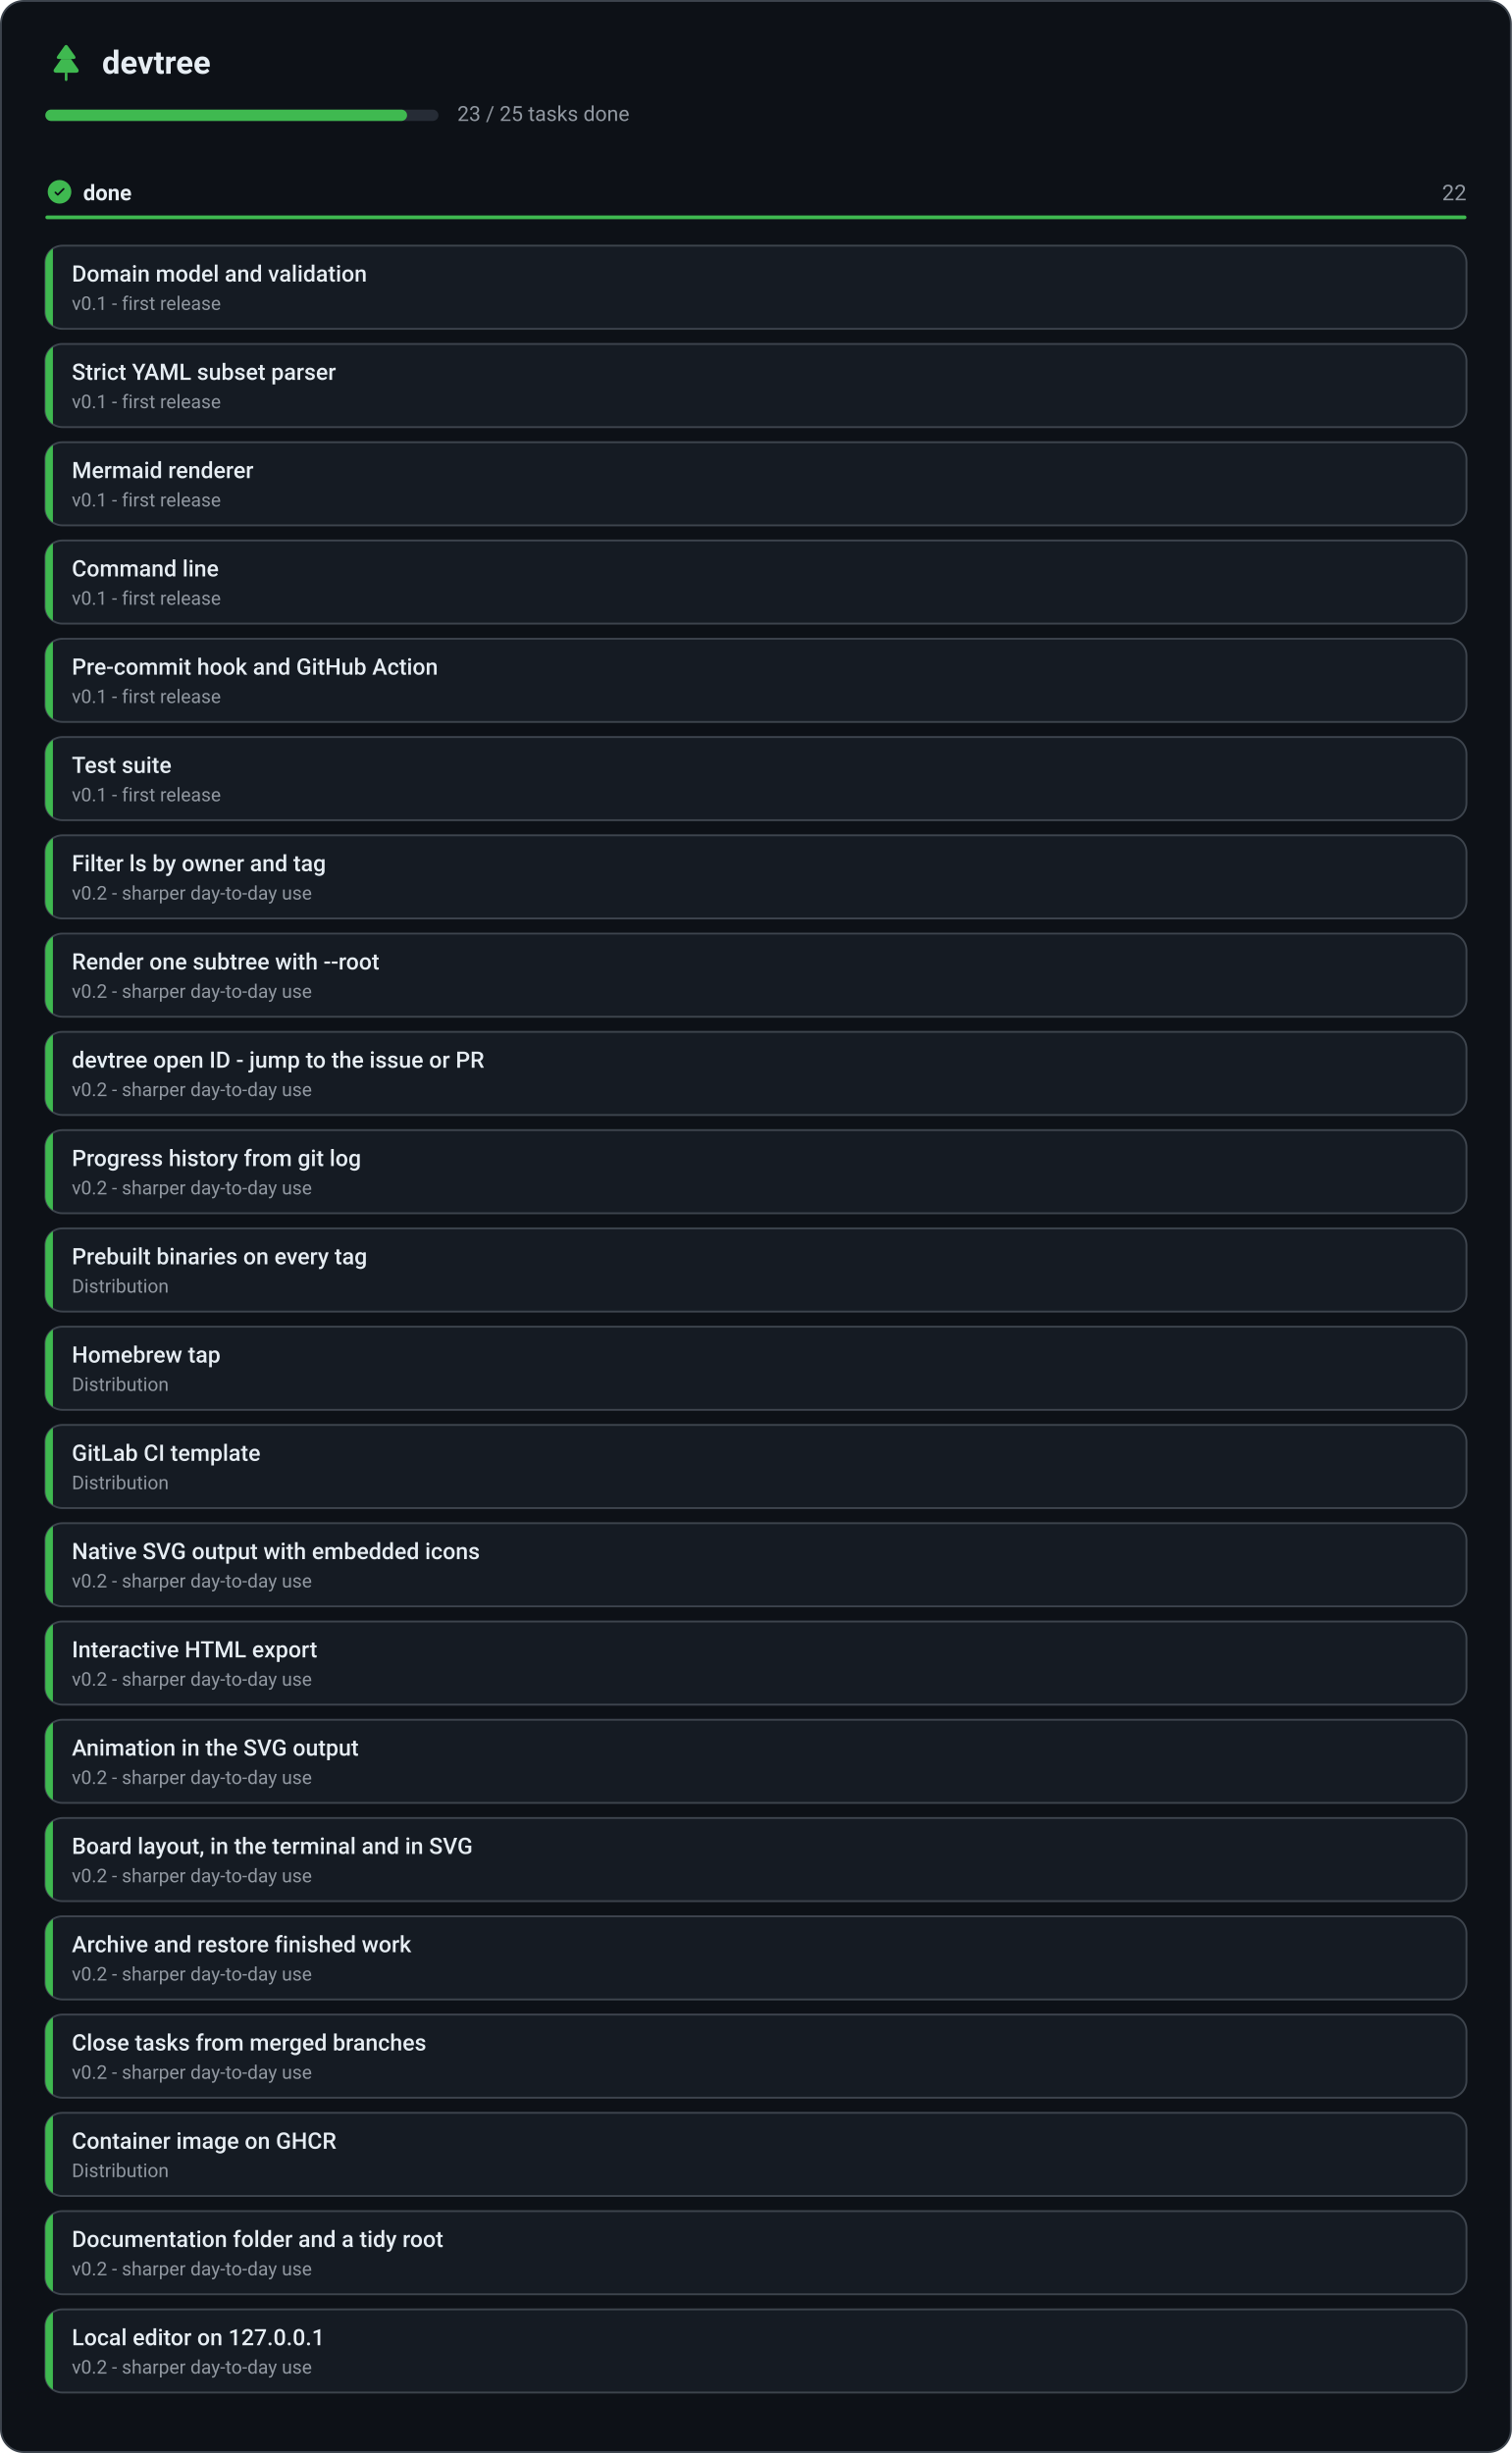
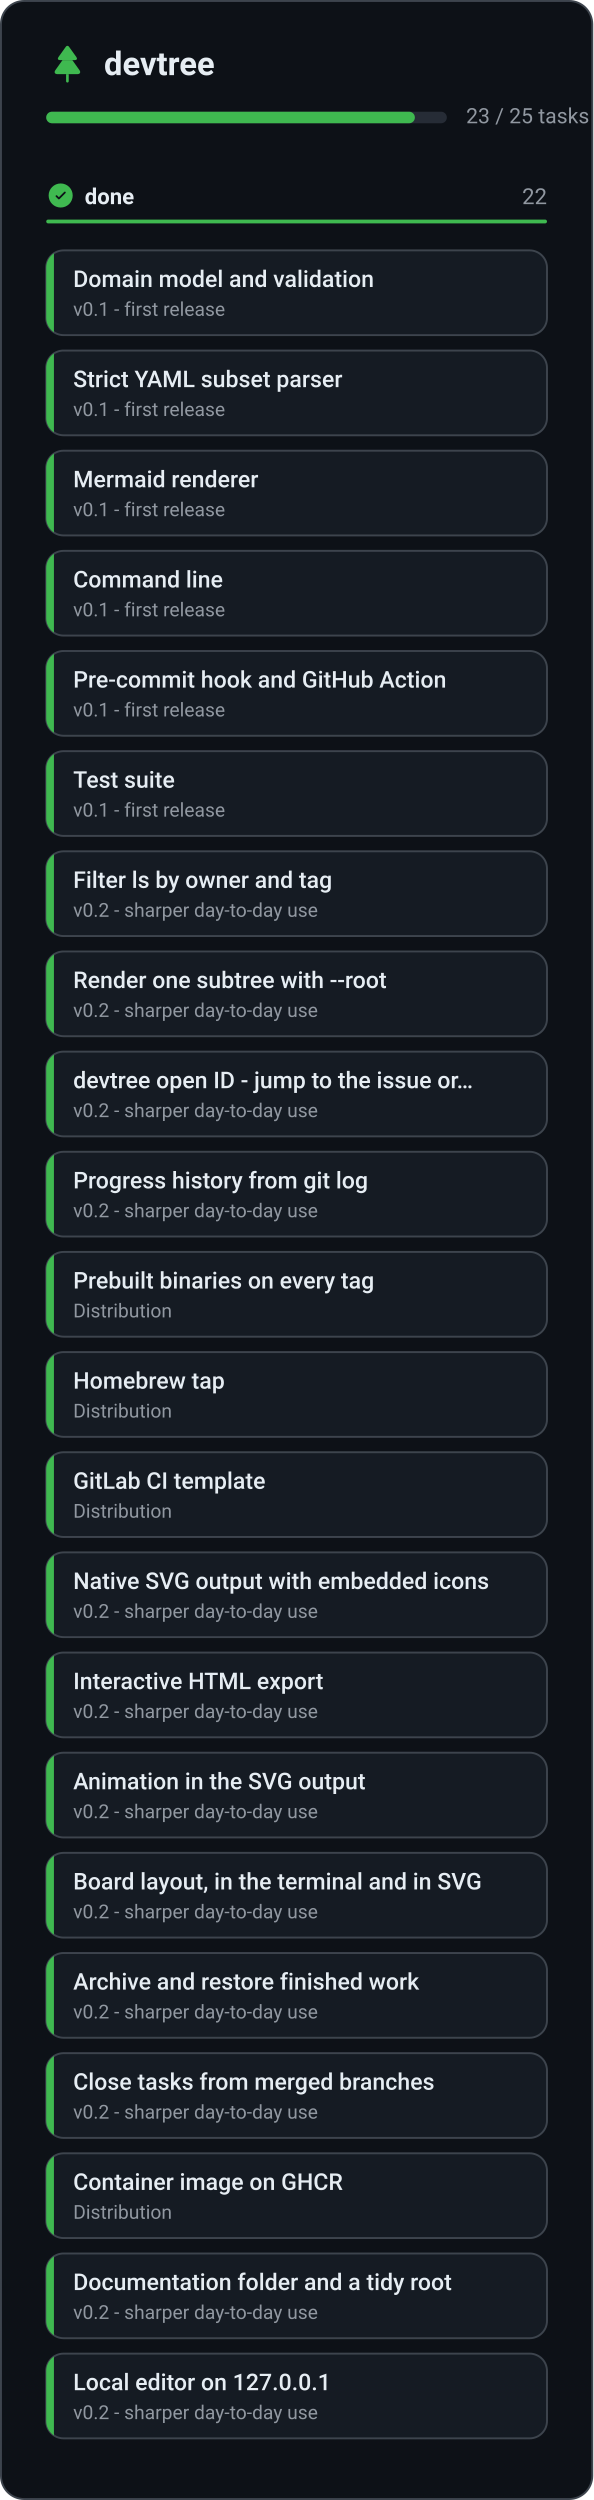
- <svg xmlns="http://www.w3.org/2000/svg" width="800" height="1298" viewBox="0 0 800 1298" font-family="system-ui,-apple-system,'Segoe UI',Roboto,'Helvetica Neue',Arial,sans-serif" role="img" aria-label="devtree board">
+ <svg xmlns="http://www.w3.org/2000/svg" width="308" height="1298" viewBox="0 0 308 1298" font-family="system-ui,-apple-system,'Segoe UI',Roboto,'Helvetica Neue',Arial,sans-serif" role="img" aria-label="devtree board">
  <style>
@keyframes dt-flow { to { stroke-dashoffset: -16 } }
@keyframes dt-grow { from { transform: scaleX(0) } to { transform: scaleX(1) } }
@keyframes dt-spin { to { transform: rotate(360deg) } }
@keyframes dt-rise { from { opacity: 0; transform: translateY(7px) } to { opacity: 1; transform: none } }
@keyframes dt-pulse { 0%, 100% { opacity: 1 } 50% { opacity: .45 } }
@keyframes dt-marquee { from { transform: translateX(-50%) } to { transform: none } }
.dt-flow { animation: dt-flow 1.1s linear infinite }
.dt-grow { animation: dt-grow .9s cubic-bezier(.2,.8,.2,1) both; transform-box: fill-box; transform-origin: left center }
.dt-spin { animation: dt-spin 8s linear infinite; transform-box: fill-box; transform-origin: center }
.dt-rise { animation: dt-rise .55s cubic-bezier(.2,.8,.2,1) backwards }
.dt-pulse { animation: dt-pulse 2.4s ease-in-out infinite }
.dt-marquee { animation: dt-marquee 26s linear infinite; transform-box: fill-box }
@media (prefers-reduced-motion: reduce), print {
  .dt-flow, .dt-grow, .dt-spin, .dt-rise, .dt-pulse, .dt-marquee { animation: none }
}
</style>
  <defs>
    <clipPath id="dt-col-0">
-       <rect x="0" y="0" width="752.0" height="44.0" rx="9" />
+       <rect x="0" y="0" width="260.0" height="44.0" rx="9" />
    </clipPath>
  </defs>
-   <rect x="0.5" y="0.5" width="799.0" height="1297.0" rx="12.0" fill="#0d1117" stroke="#3d444d" />
+   <rect x="0.5" y="0.5" width="307.0" height="1297.0" rx="12.0" fill="#0d1117" stroke="#3d444d" />
  <g transform="translate(24.0,22.0) scale(0.9167)" style="color:#3fb950">
    <path d="M16.169 10.06H7.829C6.649 10.06 6.239 9.27 6.929 8.31L11.099 2.47C11.589 1.77 12.409 1.77 12.899 2.47L17.069 8.31C17.759 9.27 17.349 10.06 16.169 10.06Z" fill="currentColor" />
    <path d="M17.59 17.999H6.41C4.83 17.999 4.29 16.949 5.22 15.669L9.21 10.059H14.79L18.78 15.669C19.71 16.949 19.17 17.999 17.59 17.999Z" fill="currentColor" />
    <path d="M12.75 18V22C12.75 22.41 12.41 22.75 12 22.75C11.59 22.75 11.25 22.41 11.25 22V18H12.75Z" fill="currentColor" />
  </g>
  <text x="54.0" y="39.0" font-size="17" font-weight="600" fill="#e6edf3">devtree</text>
  <rect x="24.0" y="58.0" width="208.0" height="6.0" rx="3.0" fill="#262c36" />
  <rect x="24.0" y="58.0" width="191.4" height="6.0" rx="3.0" fill="#3fb950" class="dt-grow" />
  <text x="242.0" y="64.0" font-size="11" fill="#9198a1">23 / 25 tasks done</text>
  <g transform="translate(24.0,94.0) scale(0.625)" style="color:#3fb950">
    <path fill-rule="evenodd" clip-rule="evenodd" d="M22 12C22 17.523 17.523 22 12 22C6.477 22 2 17.523 2 12C2 6.477 6.477 2 12 2C17.523 2 22 6.477 22 12ZM16.03 8.97C16.323 9.263 16.323 9.737 16.03 10.03L11.03 15.03C10.737 15.323 10.263 15.323 9.97 15.03L7.97 13.03C7.677 12.737 7.677 12.263 7.97 11.97C8.263 11.677 8.737 11.677 9.03 11.97L10.5 13.439L12.735 11.204L14.97 8.97C15.263 8.677 15.737 8.677 16.03 8.97Z" fill="currentColor" />
  </g>
  <text x="44.0" y="106.0" font-size="11.5" fill="#e6edf3" font-weight="600">done</text>
-   <text x="776.0" y="106.0" font-size="11.5" fill="#9198a1" text-anchor="end">22</text>
-   <rect x="24.0" y="114.0" width="752.0" height="2.0" rx="1.0" fill="#3fb950" />
+   <text x="284.0" y="106.0" font-size="11.5" fill="#9198a1" text-anchor="end">22</text>
+   <rect x="24.0" y="114.0" width="260.0" height="2.0" rx="1.0" fill="#3fb950" />
  <g class="dt-rise" style="animation-delay:0.00s">
-     <rect x="24.0" y="130.0" width="752.0" height="44.0" rx="9.0" fill="#151b23" stroke="#3d444d" />
+     <rect x="24.0" y="130.0" width="260.0" height="44.0" rx="9.0" fill="#151b23" stroke="#3d444d" />
    <g transform="translate(24.0,130.0)" clip-path="url(#dt-col-0)">
      <rect x="0.0" y="0.0" width="4.0" height="44.0" rx="0.0" fill="#3fb950" />
    </g>
    <text x="38.0" y="149.0" font-size="12.0" fill="#e6edf3" font-weight="500">Domain model and validation</text>
    <text x="38.0" y="164.0" font-size="10.0" fill="#9198a1">v0.1 - first release</text>
  </g>
  <g class="dt-rise" style="animation-delay:0.04s">
-     <rect x="24.0" y="182.0" width="752.0" height="44.0" rx="9.0" fill="#151b23" stroke="#3d444d" />
+     <rect x="24.0" y="182.0" width="260.0" height="44.0" rx="9.0" fill="#151b23" stroke="#3d444d" />
    <g transform="translate(24.0,182.0)" clip-path="url(#dt-col-0)">
      <rect x="0.0" y="0.0" width="4.0" height="44.0" rx="0.0" fill="#3fb950" />
    </g>
    <text x="38.0" y="201.0" font-size="12.0" fill="#e6edf3" font-weight="500">Strict YAML subset parser</text>
    <text x="38.0" y="216.0" font-size="10.0" fill="#9198a1">v0.1 - first release</text>
  </g>
  <g class="dt-rise" style="animation-delay:0.07s">
-     <rect x="24.0" y="234.0" width="752.0" height="44.0" rx="9.0" fill="#151b23" stroke="#3d444d" />
+     <rect x="24.0" y="234.0" width="260.0" height="44.0" rx="9.0" fill="#151b23" stroke="#3d444d" />
    <g transform="translate(24.0,234.0)" clip-path="url(#dt-col-0)">
      <rect x="0.0" y="0.0" width="4.0" height="44.0" rx="0.0" fill="#3fb950" />
    </g>
    <text x="38.0" y="253.0" font-size="12.0" fill="#e6edf3" font-weight="500">Mermaid renderer</text>
    <text x="38.0" y="268.0" font-size="10.0" fill="#9198a1">v0.1 - first release</text>
  </g>
  <g class="dt-rise" style="animation-delay:0.11s">
-     <rect x="24.0" y="286.0" width="752.0" height="44.0" rx="9.0" fill="#151b23" stroke="#3d444d" />
+     <rect x="24.0" y="286.0" width="260.0" height="44.0" rx="9.0" fill="#151b23" stroke="#3d444d" />
    <g transform="translate(24.0,286.0)" clip-path="url(#dt-col-0)">
      <rect x="0.0" y="0.0" width="4.0" height="44.0" rx="0.0" fill="#3fb950" />
    </g>
    <text x="38.0" y="305.0" font-size="12.0" fill="#e6edf3" font-weight="500">Command line</text>
    <text x="38.0" y="320.0" font-size="10.0" fill="#9198a1">v0.1 - first release</text>
  </g>
  <g class="dt-rise" style="animation-delay:0.14s">
-     <rect x="24.0" y="338.0" width="752.0" height="44.0" rx="9.0" fill="#151b23" stroke="#3d444d" />
+     <rect x="24.0" y="338.0" width="260.0" height="44.0" rx="9.0" fill="#151b23" stroke="#3d444d" />
    <g transform="translate(24.0,338.0)" clip-path="url(#dt-col-0)">
      <rect x="0.0" y="0.0" width="4.0" height="44.0" rx="0.0" fill="#3fb950" />
    </g>
    <text x="38.0" y="357.0" font-size="12.0" fill="#e6edf3" font-weight="500">Pre-commit hook and GitHub Action</text>
    <text x="38.0" y="372.0" font-size="10.0" fill="#9198a1">v0.1 - first release</text>
  </g>
  <g class="dt-rise" style="animation-delay:0.18s">
-     <rect x="24.0" y="390.0" width="752.0" height="44.0" rx="9.0" fill="#151b23" stroke="#3d444d" />
+     <rect x="24.0" y="390.0" width="260.0" height="44.0" rx="9.0" fill="#151b23" stroke="#3d444d" />
    <g transform="translate(24.0,390.0)" clip-path="url(#dt-col-0)">
      <rect x="0.0" y="0.0" width="4.0" height="44.0" rx="0.0" fill="#3fb950" />
    </g>
    <text x="38.0" y="409.0" font-size="12.0" fill="#e6edf3" font-weight="500">Test suite</text>
    <text x="38.0" y="424.0" font-size="10.0" fill="#9198a1">v0.1 - first release</text>
  </g>
  <g class="dt-rise" style="animation-delay:0.21s">
-     <rect x="24.0" y="442.0" width="752.0" height="44.0" rx="9.0" fill="#151b23" stroke="#3d444d" />
+     <rect x="24.0" y="442.0" width="260.0" height="44.0" rx="9.0" fill="#151b23" stroke="#3d444d" />
    <g transform="translate(24.0,442.0)" clip-path="url(#dt-col-0)">
      <rect x="0.0" y="0.0" width="4.0" height="44.0" rx="0.0" fill="#3fb950" />
    </g>
    <text x="38.0" y="461.0" font-size="12.0" fill="#e6edf3" font-weight="500">Filter ls by owner and tag</text>
    <text x="38.0" y="476.0" font-size="10.0" fill="#9198a1">v0.2 - sharper day-to-day use</text>
  </g>
  <g class="dt-rise" style="animation-delay:0.25s">
-     <rect x="24.0" y="494.0" width="752.0" height="44.0" rx="9.0" fill="#151b23" stroke="#3d444d" />
+     <rect x="24.0" y="494.0" width="260.0" height="44.0" rx="9.0" fill="#151b23" stroke="#3d444d" />
    <g transform="translate(24.0,494.0)" clip-path="url(#dt-col-0)">
      <rect x="0.0" y="0.0" width="4.0" height="44.0" rx="0.0" fill="#3fb950" />
    </g>
    <text x="38.0" y="513.0" font-size="12.0" fill="#e6edf3" font-weight="500">Render one subtree with --root</text>
    <text x="38.0" y="528.0" font-size="10.0" fill="#9198a1">v0.2 - sharper day-to-day use</text>
  </g>
  <g class="dt-rise" style="animation-delay:0.28s">
-     <rect x="24.0" y="546.0" width="752.0" height="44.0" rx="9.0" fill="#151b23" stroke="#3d444d" />
+     <rect x="24.0" y="546.0" width="260.0" height="44.0" rx="9.0" fill="#151b23" stroke="#3d444d" />
    <g transform="translate(24.0,546.0)" clip-path="url(#dt-col-0)">
      <rect x="0.0" y="0.0" width="4.0" height="44.0" rx="0.0" fill="#3fb950" />
    </g>
-     <text x="38.0" y="565.0" font-size="12.0" fill="#e6edf3" font-weight="500">devtree open ID - jump to the issue or PR</text>
+     <text x="38.0" y="565.0" font-size="12.0" fill="#e6edf3" font-weight="500">devtree open ID - jump to the issue or…</text>
    <text x="38.0" y="580.0" font-size="10.0" fill="#9198a1">v0.2 - sharper day-to-day use</text>
  </g>
  <g class="dt-rise" style="animation-delay:0.32s">
-     <rect x="24.0" y="598.0" width="752.0" height="44.0" rx="9.0" fill="#151b23" stroke="#3d444d" />
+     <rect x="24.0" y="598.0" width="260.0" height="44.0" rx="9.0" fill="#151b23" stroke="#3d444d" />
    <g transform="translate(24.0,598.0)" clip-path="url(#dt-col-0)">
      <rect x="0.0" y="0.0" width="4.0" height="44.0" rx="0.0" fill="#3fb950" />
    </g>
    <text x="38.0" y="617.0" font-size="12.0" fill="#e6edf3" font-weight="500">Progress history from git log</text>
    <text x="38.0" y="632.0" font-size="10.0" fill="#9198a1">v0.2 - sharper day-to-day use</text>
  </g>
  <g class="dt-rise" style="animation-delay:0.35s">
-     <rect x="24.0" y="650.0" width="752.0" height="44.0" rx="9.0" fill="#151b23" stroke="#3d444d" />
+     <rect x="24.0" y="650.0" width="260.0" height="44.0" rx="9.0" fill="#151b23" stroke="#3d444d" />
    <g transform="translate(24.0,650.0)" clip-path="url(#dt-col-0)">
      <rect x="0.0" y="0.0" width="4.0" height="44.0" rx="0.0" fill="#3fb950" />
    </g>
    <text x="38.0" y="669.0" font-size="12.0" fill="#e6edf3" font-weight="500">Prebuilt binaries on every tag</text>
    <text x="38.0" y="684.0" font-size="10.0" fill="#9198a1">Distribution</text>
  </g>
  <g class="dt-rise" style="animation-delay:0.39s">
-     <rect x="24.0" y="702.0" width="752.0" height="44.0" rx="9.0" fill="#151b23" stroke="#3d444d" />
+     <rect x="24.0" y="702.0" width="260.0" height="44.0" rx="9.0" fill="#151b23" stroke="#3d444d" />
    <g transform="translate(24.0,702.0)" clip-path="url(#dt-col-0)">
      <rect x="0.0" y="0.0" width="4.0" height="44.0" rx="0.0" fill="#3fb950" />
    </g>
    <text x="38.0" y="721.0" font-size="12.0" fill="#e6edf3" font-weight="500">Homebrew tap</text>
    <text x="38.0" y="736.0" font-size="10.0" fill="#9198a1">Distribution</text>
  </g>
  <g class="dt-rise" style="animation-delay:0.42s">
-     <rect x="24.0" y="754.0" width="752.0" height="44.0" rx="9.0" fill="#151b23" stroke="#3d444d" />
+     <rect x="24.0" y="754.0" width="260.0" height="44.0" rx="9.0" fill="#151b23" stroke="#3d444d" />
    <g transform="translate(24.0,754.0)" clip-path="url(#dt-col-0)">
      <rect x="0.0" y="0.0" width="4.0" height="44.0" rx="0.0" fill="#3fb950" />
    </g>
    <text x="38.0" y="773.0" font-size="12.0" fill="#e6edf3" font-weight="500">GitLab CI template</text>
    <text x="38.0" y="788.0" font-size="10.0" fill="#9198a1">Distribution</text>
  </g>
  <g class="dt-rise" style="animation-delay:0.46s">
-     <rect x="24.0" y="806.0" width="752.0" height="44.0" rx="9.0" fill="#151b23" stroke="#3d444d" />
+     <rect x="24.0" y="806.0" width="260.0" height="44.0" rx="9.0" fill="#151b23" stroke="#3d444d" />
    <g transform="translate(24.0,806.0)" clip-path="url(#dt-col-0)">
      <rect x="0.0" y="0.0" width="4.0" height="44.0" rx="0.0" fill="#3fb950" />
    </g>
    <text x="38.0" y="825.0" font-size="12.0" fill="#e6edf3" font-weight="500">Native SVG output with embedded icons</text>
    <text x="38.0" y="840.0" font-size="10.0" fill="#9198a1">v0.2 - sharper day-to-day use</text>
  </g>
  <g class="dt-rise" style="animation-delay:0.49s">
-     <rect x="24.0" y="858.0" width="752.0" height="44.0" rx="9.0" fill="#151b23" stroke="#3d444d" />
+     <rect x="24.0" y="858.0" width="260.0" height="44.0" rx="9.0" fill="#151b23" stroke="#3d444d" />
    <g transform="translate(24.0,858.0)" clip-path="url(#dt-col-0)">
      <rect x="0.0" y="0.0" width="4.0" height="44.0" rx="0.0" fill="#3fb950" />
    </g>
    <text x="38.0" y="877.0" font-size="12.0" fill="#e6edf3" font-weight="500">Interactive HTML export</text>
    <text x="38.0" y="892.0" font-size="10.0" fill="#9198a1">v0.2 - sharper day-to-day use</text>
  </g>
  <g class="dt-rise" style="animation-delay:0.53s">
-     <rect x="24.0" y="910.0" width="752.0" height="44.0" rx="9.0" fill="#151b23" stroke="#3d444d" />
+     <rect x="24.0" y="910.0" width="260.0" height="44.0" rx="9.0" fill="#151b23" stroke="#3d444d" />
    <g transform="translate(24.0,910.0)" clip-path="url(#dt-col-0)">
      <rect x="0.0" y="0.0" width="4.0" height="44.0" rx="0.0" fill="#3fb950" />
    </g>
    <text x="38.0" y="929.0" font-size="12.0" fill="#e6edf3" font-weight="500">Animation in the SVG output</text>
    <text x="38.0" y="944.0" font-size="10.0" fill="#9198a1">v0.2 - sharper day-to-day use</text>
  </g>
  <g class="dt-rise" style="animation-delay:0.56s">
-     <rect x="24.0" y="962.0" width="752.0" height="44.0" rx="9.0" fill="#151b23" stroke="#3d444d" />
+     <rect x="24.0" y="962.0" width="260.0" height="44.0" rx="9.0" fill="#151b23" stroke="#3d444d" />
    <g transform="translate(24.0,962.0)" clip-path="url(#dt-col-0)">
      <rect x="0.0" y="0.0" width="4.0" height="44.0" rx="0.0" fill="#3fb950" />
    </g>
    <text x="38.0" y="981.0" font-size="12.0" fill="#e6edf3" font-weight="500">Board layout, in the terminal and in SVG</text>
    <text x="38.0" y="996.0" font-size="10.0" fill="#9198a1">v0.2 - sharper day-to-day use</text>
  </g>
  <g class="dt-rise" style="animation-delay:0.60s">
-     <rect x="24.0" y="1014.0" width="752.0" height="44.0" rx="9.0" fill="#151b23" stroke="#3d444d" />
+     <rect x="24.0" y="1014.0" width="260.0" height="44.0" rx="9.0" fill="#151b23" stroke="#3d444d" />
    <g transform="translate(24.0,1014.0)" clip-path="url(#dt-col-0)">
      <rect x="0.0" y="0.0" width="4.0" height="44.0" rx="0.0" fill="#3fb950" />
    </g>
    <text x="38.0" y="1033.0" font-size="12.0" fill="#e6edf3" font-weight="500">Archive and restore finished work</text>
    <text x="38.0" y="1048.0" font-size="10.0" fill="#9198a1">v0.2 - sharper day-to-day use</text>
  </g>
  <g class="dt-rise" style="animation-delay:0.63s">
-     <rect x="24.0" y="1066.0" width="752.0" height="44.0" rx="9.0" fill="#151b23" stroke="#3d444d" />
+     <rect x="24.0" y="1066.0" width="260.0" height="44.0" rx="9.0" fill="#151b23" stroke="#3d444d" />
    <g transform="translate(24.0,1066.0)" clip-path="url(#dt-col-0)">
      <rect x="0.0" y="0.0" width="4.0" height="44.0" rx="0.0" fill="#3fb950" />
    </g>
    <text x="38.0" y="1085.0" font-size="12.0" fill="#e6edf3" font-weight="500">Close tasks from merged branches</text>
    <text x="38.0" y="1100.0" font-size="10.0" fill="#9198a1">v0.2 - sharper day-to-day use</text>
  </g>
  <g class="dt-rise" style="animation-delay:0.67s">
-     <rect x="24.0" y="1118.0" width="752.0" height="44.0" rx="9.0" fill="#151b23" stroke="#3d444d" />
+     <rect x="24.0" y="1118.0" width="260.0" height="44.0" rx="9.0" fill="#151b23" stroke="#3d444d" />
    <g transform="translate(24.0,1118.0)" clip-path="url(#dt-col-0)">
      <rect x="0.0" y="0.0" width="4.0" height="44.0" rx="0.0" fill="#3fb950" />
    </g>
    <text x="38.0" y="1137.0" font-size="12.0" fill="#e6edf3" font-weight="500">Container image on GHCR</text>
    <text x="38.0" y="1152.0" font-size="10.0" fill="#9198a1">Distribution</text>
  </g>
  <g class="dt-rise" style="animation-delay:0.70s">
-     <rect x="24.0" y="1170.0" width="752.0" height="44.0" rx="9.0" fill="#151b23" stroke="#3d444d" />
+     <rect x="24.0" y="1170.0" width="260.0" height="44.0" rx="9.0" fill="#151b23" stroke="#3d444d" />
    <g transform="translate(24.0,1170.0)" clip-path="url(#dt-col-0)">
      <rect x="0.0" y="0.0" width="4.0" height="44.0" rx="0.0" fill="#3fb950" />
    </g>
    <text x="38.0" y="1189.0" font-size="12.0" fill="#e6edf3" font-weight="500">Documentation folder and a tidy root</text>
    <text x="38.0" y="1204.0" font-size="10.0" fill="#9198a1">v0.2 - sharper day-to-day use</text>
  </g>
  <g class="dt-rise" style="animation-delay:0.70s">
-     <rect x="24.0" y="1222.0" width="752.0" height="44.0" rx="9.0" fill="#151b23" stroke="#3d444d" />
+     <rect x="24.0" y="1222.0" width="260.0" height="44.0" rx="9.0" fill="#151b23" stroke="#3d444d" />
    <g transform="translate(24.0,1222.0)" clip-path="url(#dt-col-0)">
      <rect x="0.0" y="0.0" width="4.0" height="44.0" rx="0.0" fill="#3fb950" />
    </g>
    <text x="38.0" y="1241.0" font-size="12.0" fill="#e6edf3" font-weight="500">Local editor on 127.0.0.1</text>
    <text x="38.0" y="1256.0" font-size="10.0" fill="#9198a1">v0.2 - sharper day-to-day use</text>
  </g>
</svg>
